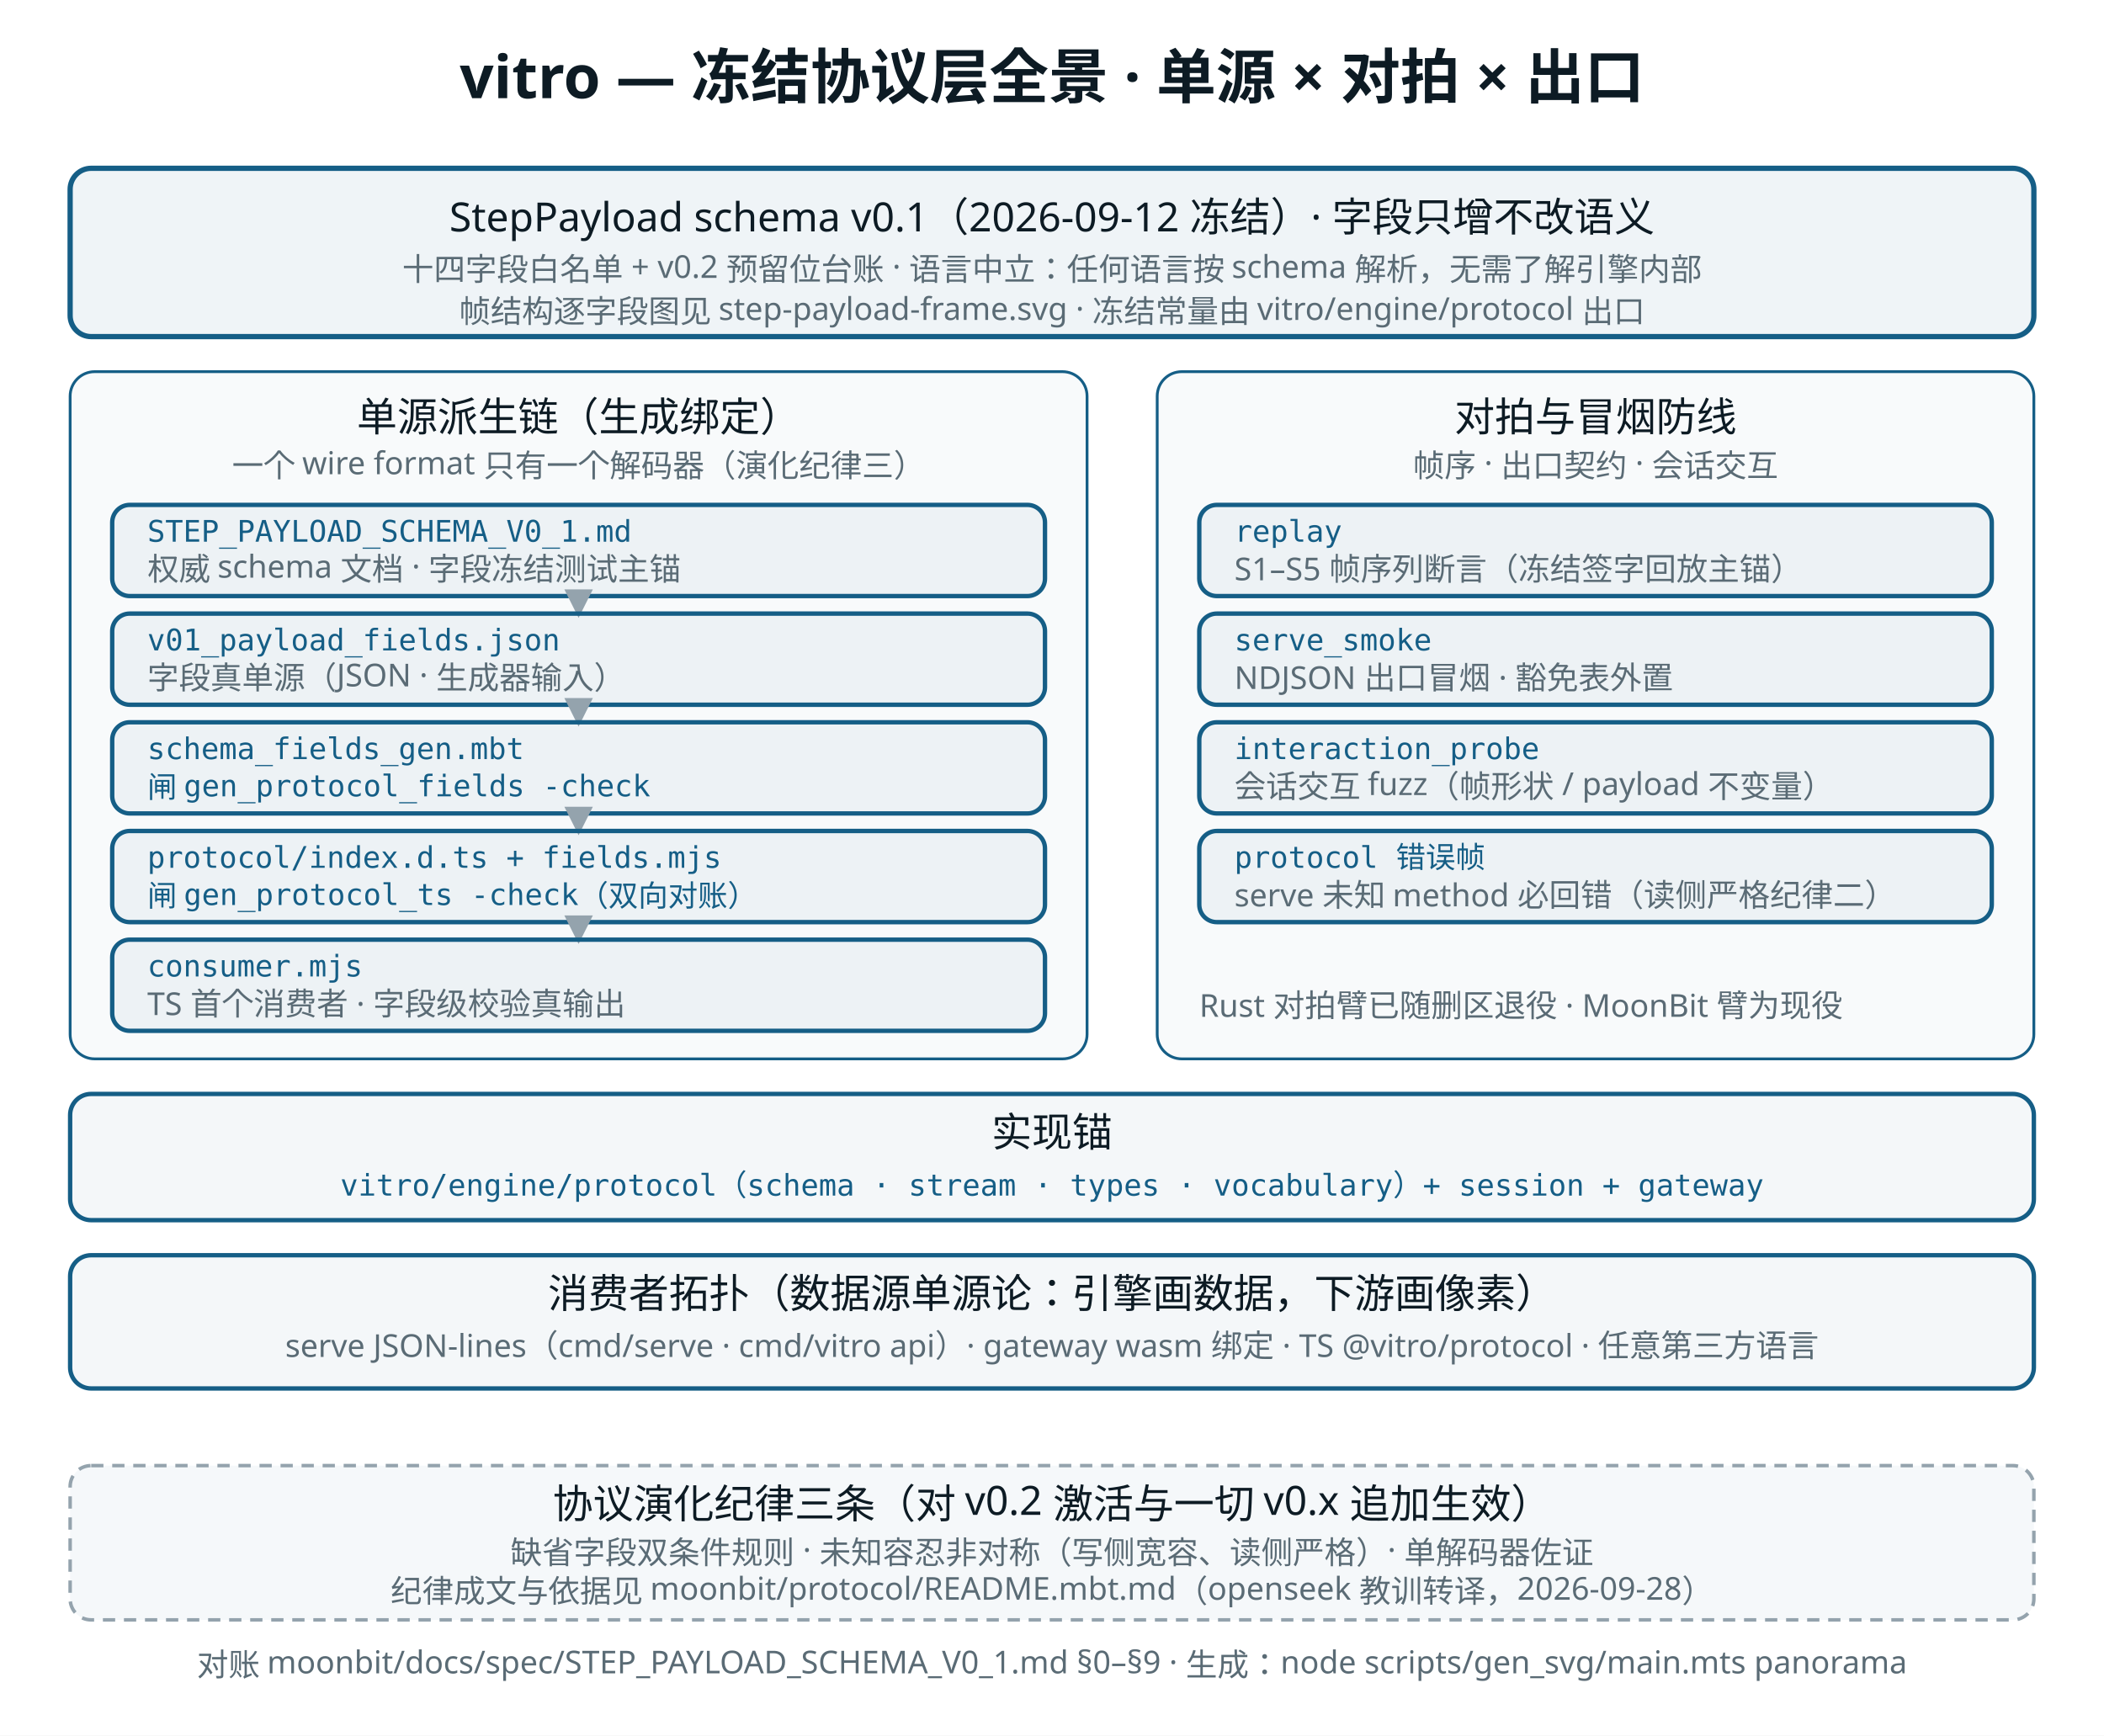
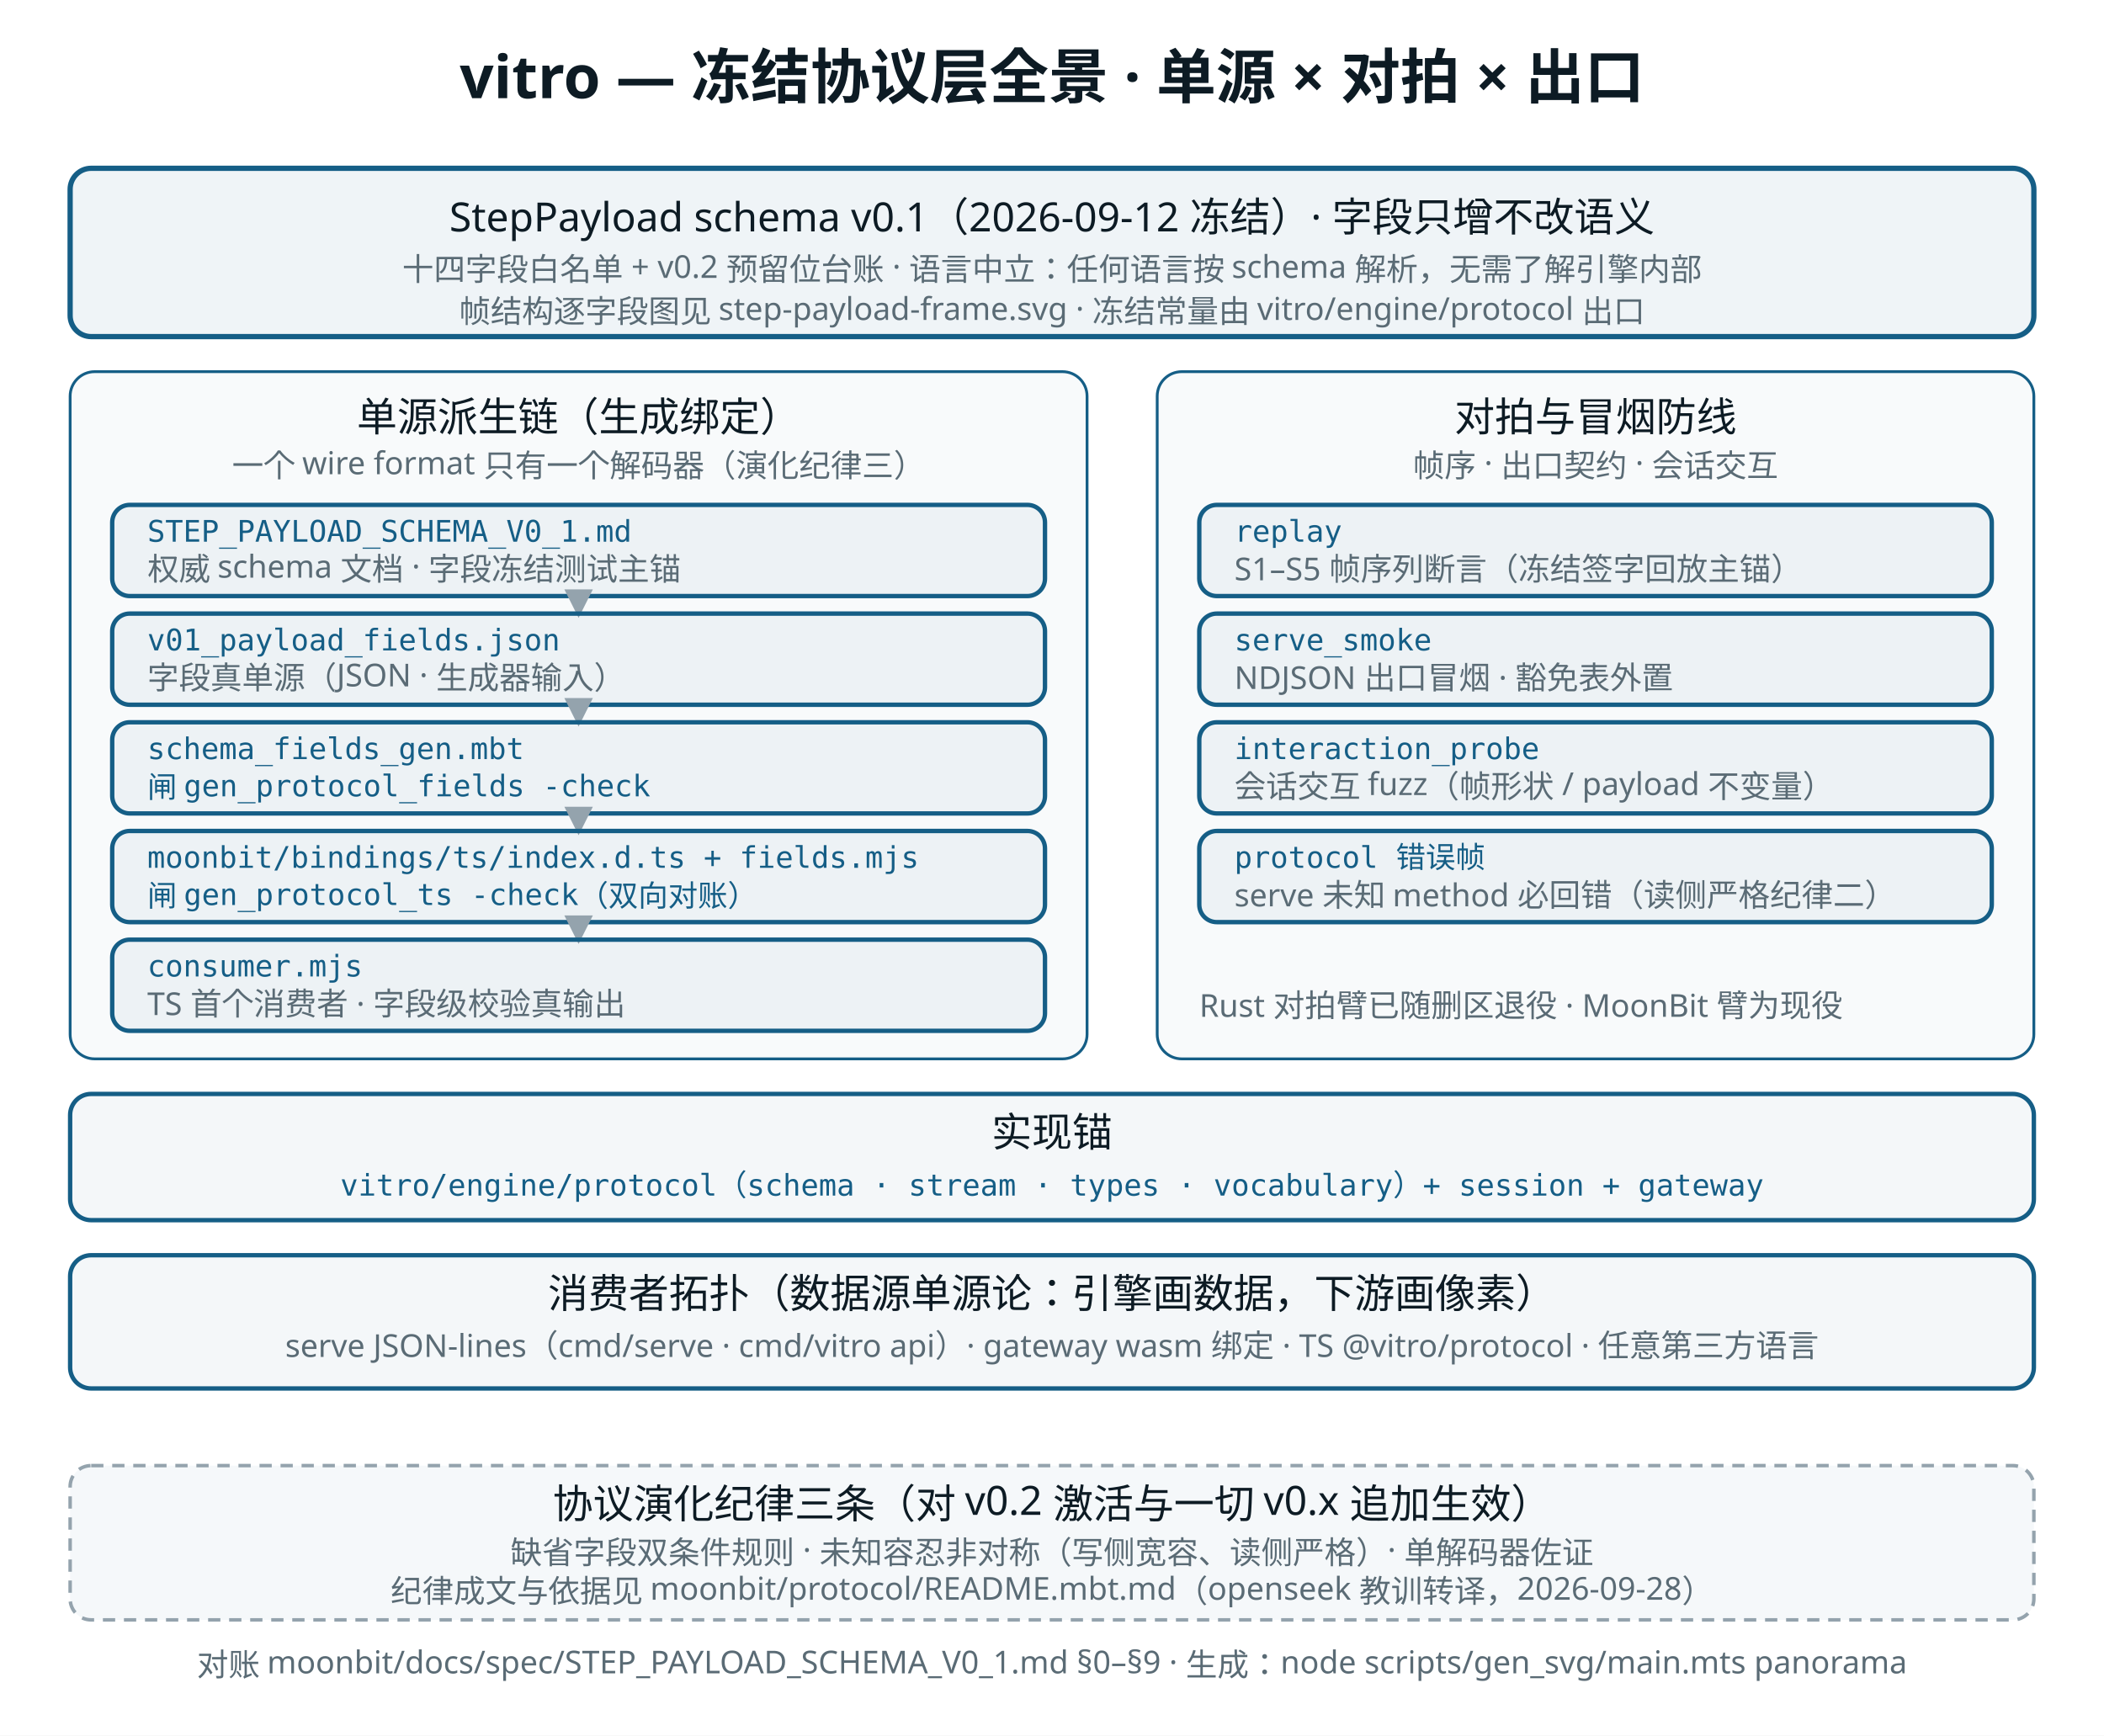
<svg xmlns="http://www.w3.org/2000/svg" viewBox="0 0 1200 990" role="img" aria-label="vitro 冻结协议层全景">
  <style>
    .bg     { fill: #FFFFFF; }
    .core   { fill: #155E86; fill-opacity: .07; stroke: #155E86; stroke-width: 3; }
    .card   { fill: #155E86; fill-opacity: .05; stroke: #155E86; stroke-width: 2.5; }
    .cons   { fill: none; stroke: #94A3AD; stroke-width: 2; }
    .warn   { fill: #155E86; fill-opacity: .04; stroke: #94A3AD; stroke-width: 2; stroke-dasharray: 7 5; }
    .plan   { fill: none; stroke: #94A3AD; stroke-width: 1.8; stroke-dasharray: 5 4; }
    .line   { stroke: #94A3AD; stroke-width: 3; fill: none; }
    .edge   { stroke: #94A3AD; stroke-width: 2.5; fill: none; }
    .ahf    { fill: #94A3AD; stroke: none; }
    .tn     { font-family: "Consolas","Cascadia Mono",monospace; font-size: 17px; fill: #155E86; stroke: none; }
    .zone   { fill: #155E86; fill-opacity: .028; stroke: #155E86; stroke-width: 1.6; }
    .tt     { font-family: "Segoe UI","Microsoft YaHei",sans-serif; font-size: 34px; font-weight: 600; fill: #0D1B24; stroke: none; }
    .t      { font-family: "Segoe UI","Microsoft YaHei",sans-serif; font-size: 23px; fill: #0D1B24; stroke: none; }
    .ts     { font-family: "Consolas","Cascadia Mono",monospace; font-size: 21px; fill: #155E86; stroke: none; }
    .tm     { font-family: "Segoe UI","Microsoft YaHei",sans-serif; font-size: 20px; fill: #5A6B75; stroke: none; }
    .tc     { font-family: "Segoe UI","Microsoft YaHei",sans-serif; font-size: 18px; fill: #5A6B75; stroke: none; }
    @media (prefers-color-scheme: dark) {
      .bg   { fill: #0D1B24; }
      .core { stroke: #4FB3E8; fill: #4FB3E8; fill-opacity: .1; }
      .card { stroke: #4FB3E8; fill: #4FB3E8; fill-opacity: .07; }
      .zone { stroke: #4FB3E8; fill: #4FB3E8; fill-opacity: .05; }
      .cons, .warn, .plan { stroke: #5A6B75; }
      .line, .edge { stroke: #5A6B75; }
      .ahf  { fill: #5A6B75; }
      .tt, .t { fill: #E9F1F7; }
      .ts, .tn { fill: #4FB3E8; }
      .tm, .tc { fill: #94A3AD; }
    }
  </style>
  <rect class="bg" width="1200" height="990" />
  <defs>
    <marker id="ah" viewBox="0 0 10 10" refX="8.5" refY="5" markerWidth="6.5" markerHeight="6.5" orient="auto-start-reverse">
      <path d="M0,0 L10,5 L0,10 z" class="ahf" />
    </marker>
  </defs>
  <text class="tt" x="600" y="56" text-anchor="middle">vitro — 冻结协议层全景 · 单源 × 对拍 × 出口</text>
  <rect class="core" x="40" y="96" width="1120" height="96" rx="12" />
  <text class="t" x="600" y="132" text-anchor="middle">StepPayload schema v0.1（2026-09-12 冻结）· 字段只增不改语义</text>
  <text class="tc" x="600" y="160" text-anchor="middle">十四字段白名单 + v0.2 预留位台账 · 语言中立：任何语言按 schema 解析，无需了解引擎内部</text>
  <text class="tc" x="600" y="184" text-anchor="middle">帧结构逐字段图见 step-payload-frame.svg · 冻结常量由 vitro/engine/protocol 出口</text>
  <rect class="zone" x="40" y="212" width="580" height="392" rx="14" />
  <text class="t" x="330" y="246" text-anchor="middle">单源派生链（生成绑定）</text>
  <text class="tc" x="330" y="272" text-anchor="middle">一个 wire format 只有一个解码器（演化纪律三）</text>
  <rect class="card" x="64" y="288" width="532" height="52" rx="10" />
  <text class="tn" x="84" y="309" text-anchor="start">STEP_PAYLOAD_SCHEMA_V0_1.md</text>
  <text class="tc" x="84" y="331" text-anchor="start">权威 schema 文档 · 字段冻结测试主锚</text>
  <line class="edge" x1="330" y1="340" x2="330" y2="350" marker-end="url(#ah)" />
  <rect class="card" x="64" y="350" width="532" height="52" rx="10" />
  <text class="tn" x="84" y="371" text-anchor="start">v01_payload_fields.json</text>
  <text class="tc" x="84" y="393" text-anchor="start">字段真单源（JSON · 生成器输入）</text>
  <line class="edge" x1="330" y1="402" x2="330" y2="412" marker-end="url(#ah)" />
  <rect class="card" x="64" y="412" width="532" height="52" rx="10" />
  <text class="tn" x="84" y="433" text-anchor="start">schema_fields_gen.mbt</text>
  <text class="tn" x="84" y="455" text-anchor="start">闸 gen_protocol_fields -check</text>
  <line class="edge" x1="330" y1="464" x2="330" y2="474" marker-end="url(#ah)" />
  <rect class="card" x="64" y="474" width="532" height="52" rx="10" />
-   <text class="tn" x="84" y="495" text-anchor="start">protocol/index.d.ts + fields.mjs</text>
+   <text class="tn" x="84" y="495" text-anchor="start">moonbit/bindings/ts/index.d.ts + fields.mjs</text>
  <text class="tn" x="84" y="517" text-anchor="start">闸 gen_protocol_ts -check（双向对账）</text>
  <line class="edge" x1="330" y1="526" x2="330" y2="536" marker-end="url(#ah)" />
  <rect class="card" x="64" y="536" width="532" height="52" rx="10" />
  <text class="tn" x="84" y="557" text-anchor="start">consumer.mjs</text>
  <text class="tc" x="84" y="579" text-anchor="start">TS 首个消费者 · 字段级校验真输出</text>
  <rect class="zone" x="660" y="212" width="500" height="392" rx="14" />
  <text class="t" x="910" y="246" text-anchor="middle">对拍与冒烟防线</text>
  <text class="tc" x="910" y="272" text-anchor="middle">帧序 · 出口契约 · 会话交互</text>
  <rect class="card" x="684" y="288" width="452" height="52" rx="10" />
  <text class="tn" x="704" y="309" text-anchor="start">replay</text>
  <text class="tc" x="704" y="331" text-anchor="start">S1–S5 帧序列断言（冻结签字回放主锚）</text>
  <rect class="card" x="684" y="350" width="452" height="52" rx="10" />
  <text class="tn" x="704" y="371" text-anchor="start">serve_smoke</text>
  <text class="tc" x="704" y="393" text-anchor="start">NDJSON 出口冒烟 · 豁免表外置</text>
  <rect class="card" x="684" y="412" width="452" height="52" rx="10" />
  <text class="tn" x="704" y="433" text-anchor="start">interaction_probe</text>
  <text class="tc" x="704" y="455" text-anchor="start">会话交互 fuzz（帧形状 / payload 不变量）</text>
  <rect class="card" x="684" y="474" width="452" height="52" rx="10" />
  <text class="tn" x="704" y="495" text-anchor="start">protocol 错误帧</text>
  <text class="tc" x="704" y="517" text-anchor="start">serve 未知 method 必回错（读侧严格纪律二）</text>
  <text class="tc" x="684" y="580" text-anchor="start">Rust 对拍臂已随删区退役 · MoonBit 臂为现役</text>
  <rect class="card" x="40" y="624" width="1120" height="72" rx="12" />
  <text class="t" x="600" y="654" text-anchor="middle">实现锚</text>
  <text class="tn" x="600" y="682" text-anchor="middle">vitro/engine/protocol（schema · stream · types · vocabulary）+ session + gateway</text>
  <rect class="card" x="40" y="716" width="1120" height="76" rx="12" />
  <text class="t" x="600" y="746" text-anchor="middle">消费者拓扑（数据源单源论：引擎画数据，下游画像素）</text>
  <text class="tc" x="600" y="774" text-anchor="middle">serve JSON-lines（cmd/serve · cmd/vitro api）· gateway wasm 绑定 · TS @vitro/protocol · 任意第三方语言</text>
  <rect class="warn" x="40" y="836" width="1120" height="88" rx="12" />
  <text class="t" x="600" y="866" text-anchor="middle">协议演化纪律三条（对 v0.2 激活与一切 v0.x 追加生效）</text>
  <text class="tc" x="600" y="892" text-anchor="middle">缺省字段双条件规则 · 未知容忍非对称（写侧宽容、读侧严格）· 单解码器佐证</text>
  <text class="tc" x="600" y="914" text-anchor="middle">纪律成文与依据见 moonbit/protocol/README.mbt.md（openseek 教训转译，2026-09-28）</text>
  <text class="tc" x="600" y="956" text-anchor="middle">对账 moonbit/docs/spec/STEP_PAYLOAD_SCHEMA_V0_1.md §0–§9 · 生成：node scripts/gen_svg/main.mts panorama</text>
</svg>
